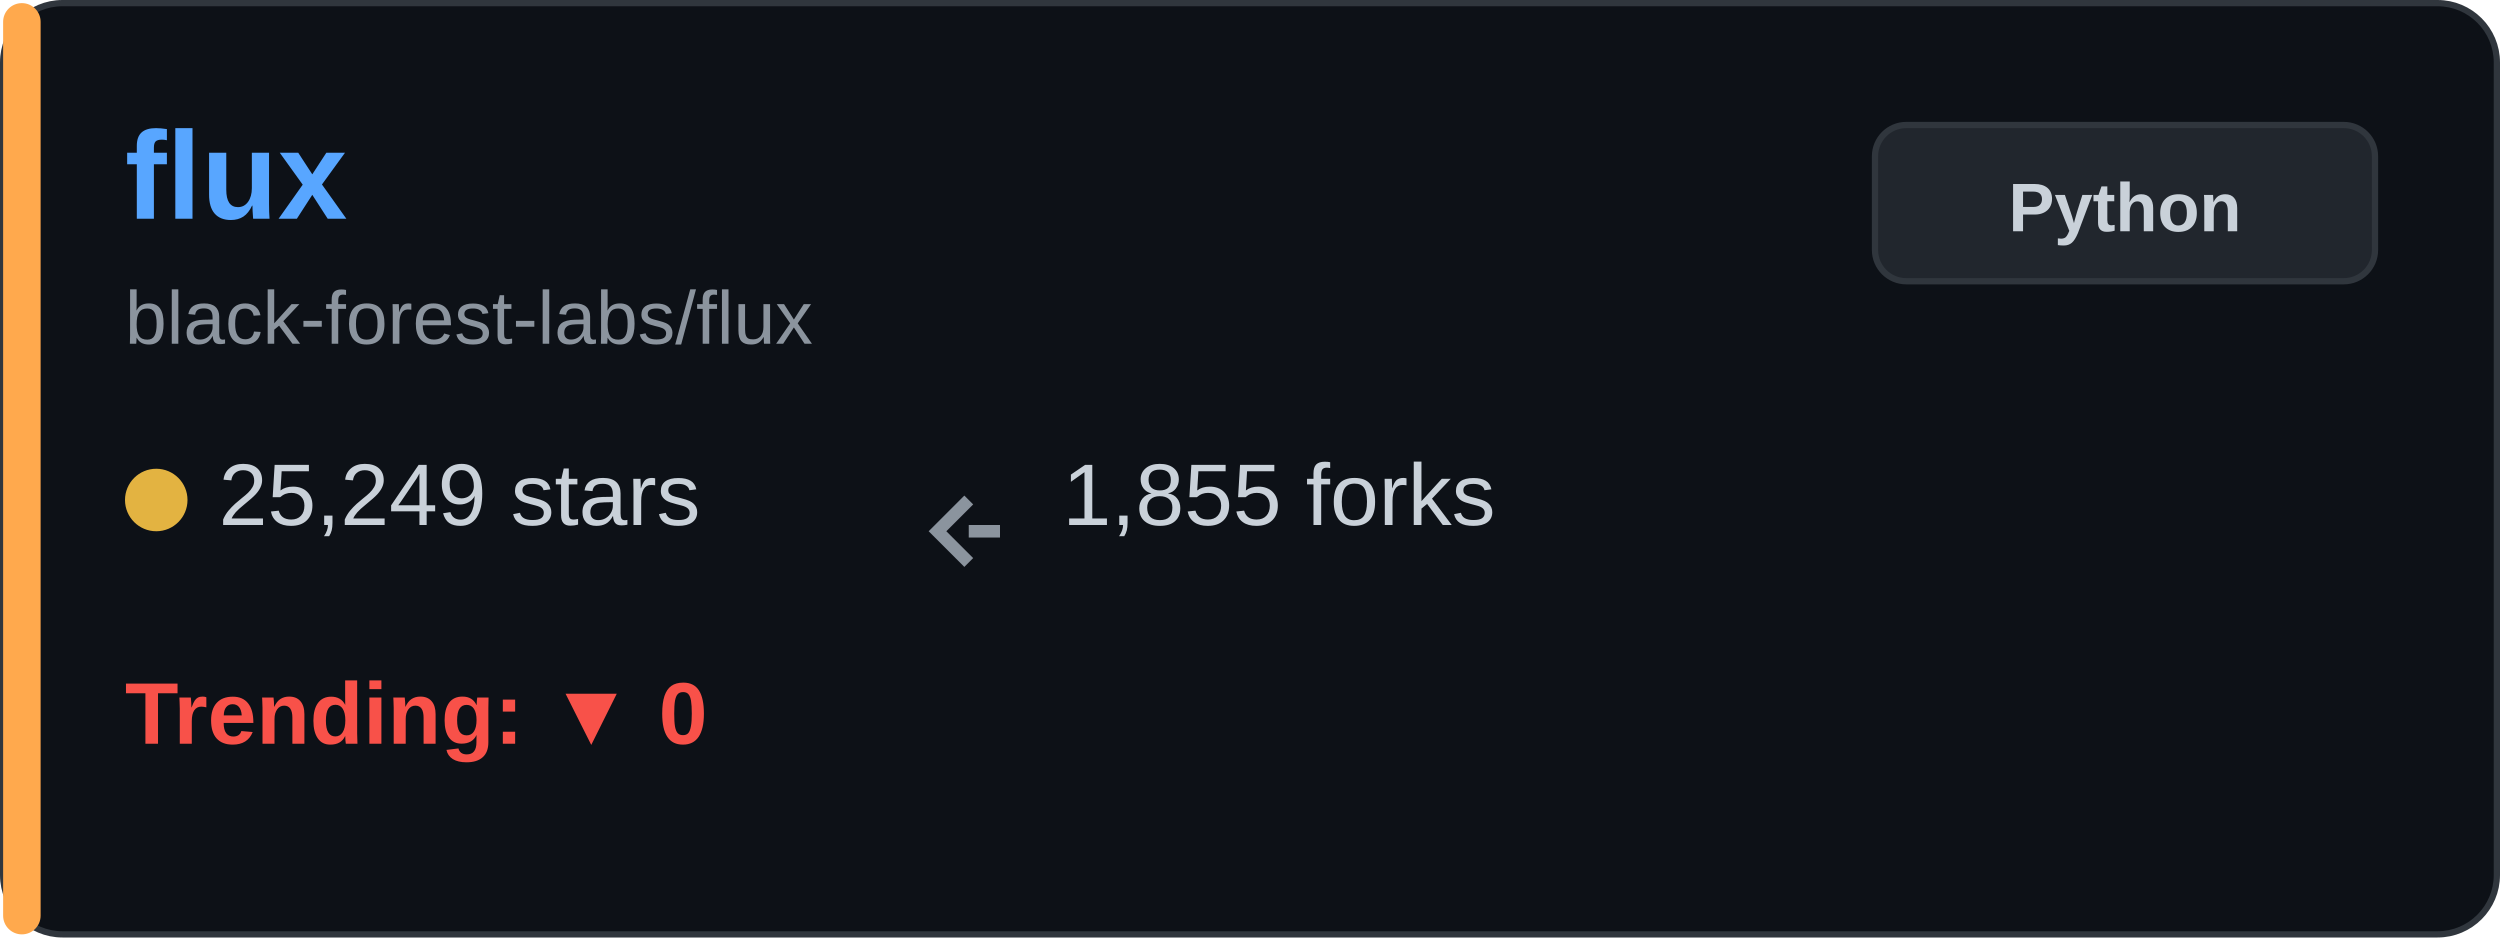
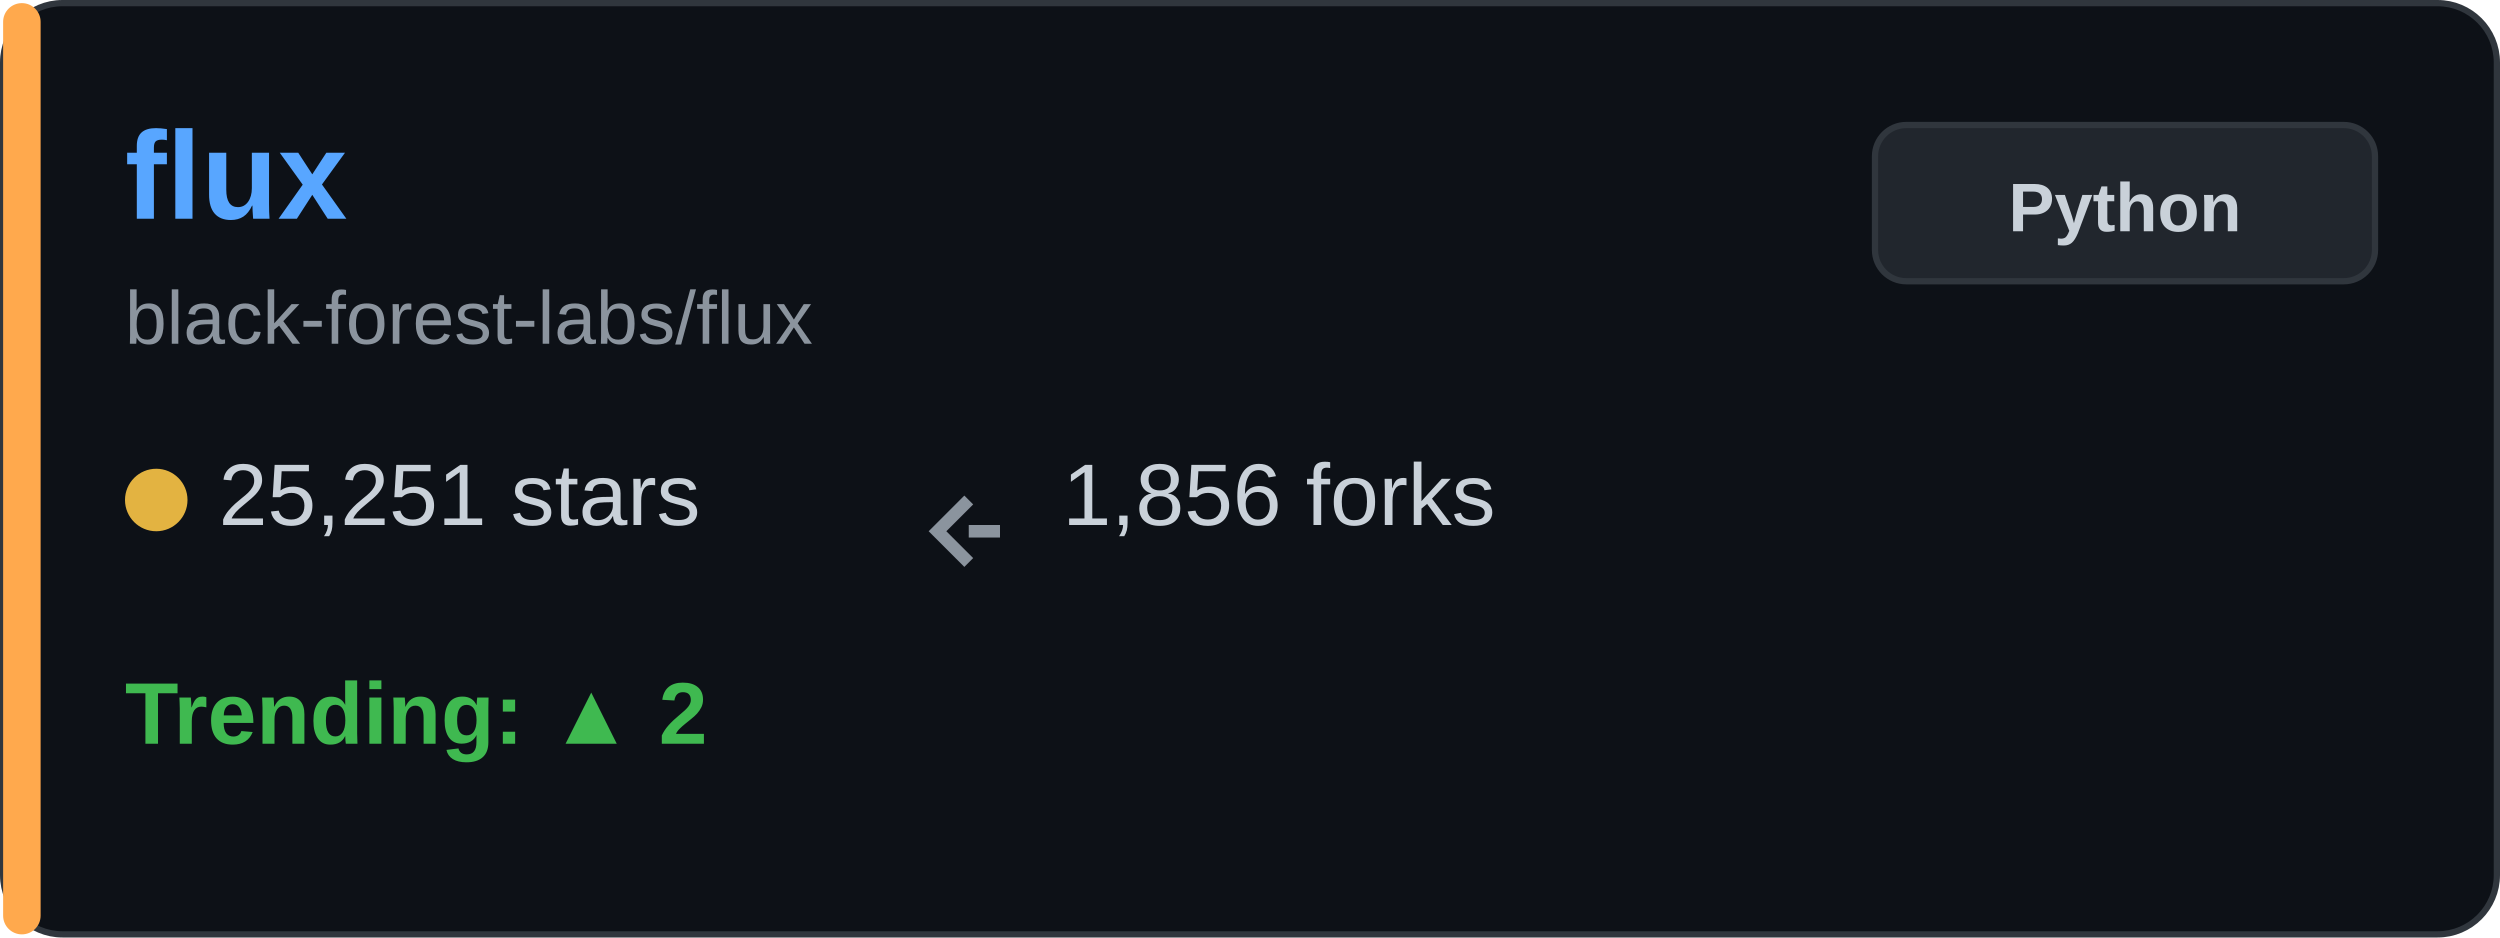
<svg xmlns="http://www.w3.org/2000/svg" width="400" height="150" viewBox="0 0 400 150" fill="none">
  <rect x="0.5" y="0.5" width="399" height="149" rx="9.5" fill="#0d1117" stroke="#30363d" />
  <rect x="0.5" y="0.5" width="6" height="149" rx="3" fill="#ffa94d" />
  <text x="20" y="35" font-family="Arial, sans-serif" font-size="20" font-weight="bold" fill="#58a6ff">flux</text>
  <text x="20" y="55" font-family="Arial, sans-serif" font-size="12" fill="#8b949e">black-forest-labs/flux</text>
  <g transform="translate(20, 80)">
    <circle cx="5" cy="0" r="5" fill="#e3b341" />
-     <text x="15" y="4" font-family="Arial, sans-serif" font-size="14" fill="#c9d1d9">25,249 stars</text>
+     <text x="15" y="4" font-family="Arial, sans-serif" font-size="14" fill="#c9d1d9">25,251 stars</text>
  </g>
  <g transform="translate(150, 80)">
    <path d="M5 0 L0 5 L5 10 M5 5 L10 5" stroke="#8b949e" stroke-width="2" fill="none" />
-     <text x="20" y="4" font-family="Arial, sans-serif" font-size="14" fill="#c9d1d9">1,855 forks</text>
+     <text x="20" y="4" font-family="Arial, sans-serif" font-size="14" fill="#c9d1d9">1,856 forks</text>
  </g>
  <g transform="translate(20, 115)">
-     <text x="0" y="4" font-family="Arial, sans-serif" font-size="14" font-weight="bold" fill="#f85149">Trending: ▼ 0</text>
+     <text x="0" y="4" font-family="Arial, sans-serif" font-size="14" font-weight="bold" fill="#3fb950">Trending: ▲ 2</text>
  </g>
  <rect x="300" y="20" width="80" height="25" rx="5" fill="#21262d" stroke="#30363d" />
  <text x="340" y="37" font-family="Arial, sans-serif" font-size="11" font-weight="bold" fill="#c9d1d9" text-anchor="middle">Python</text>
</svg>
